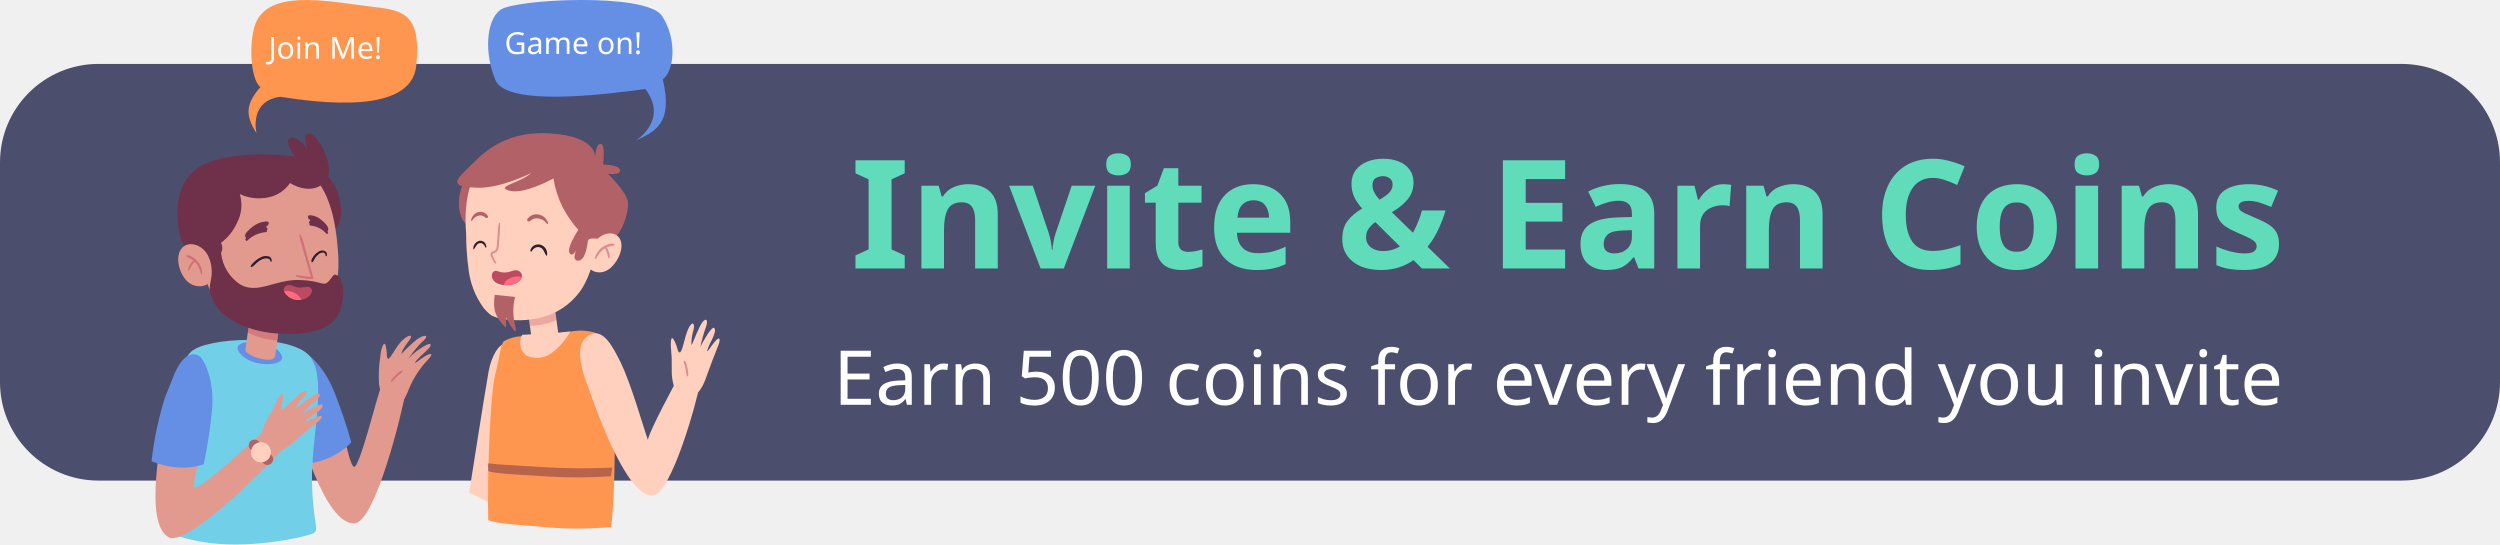
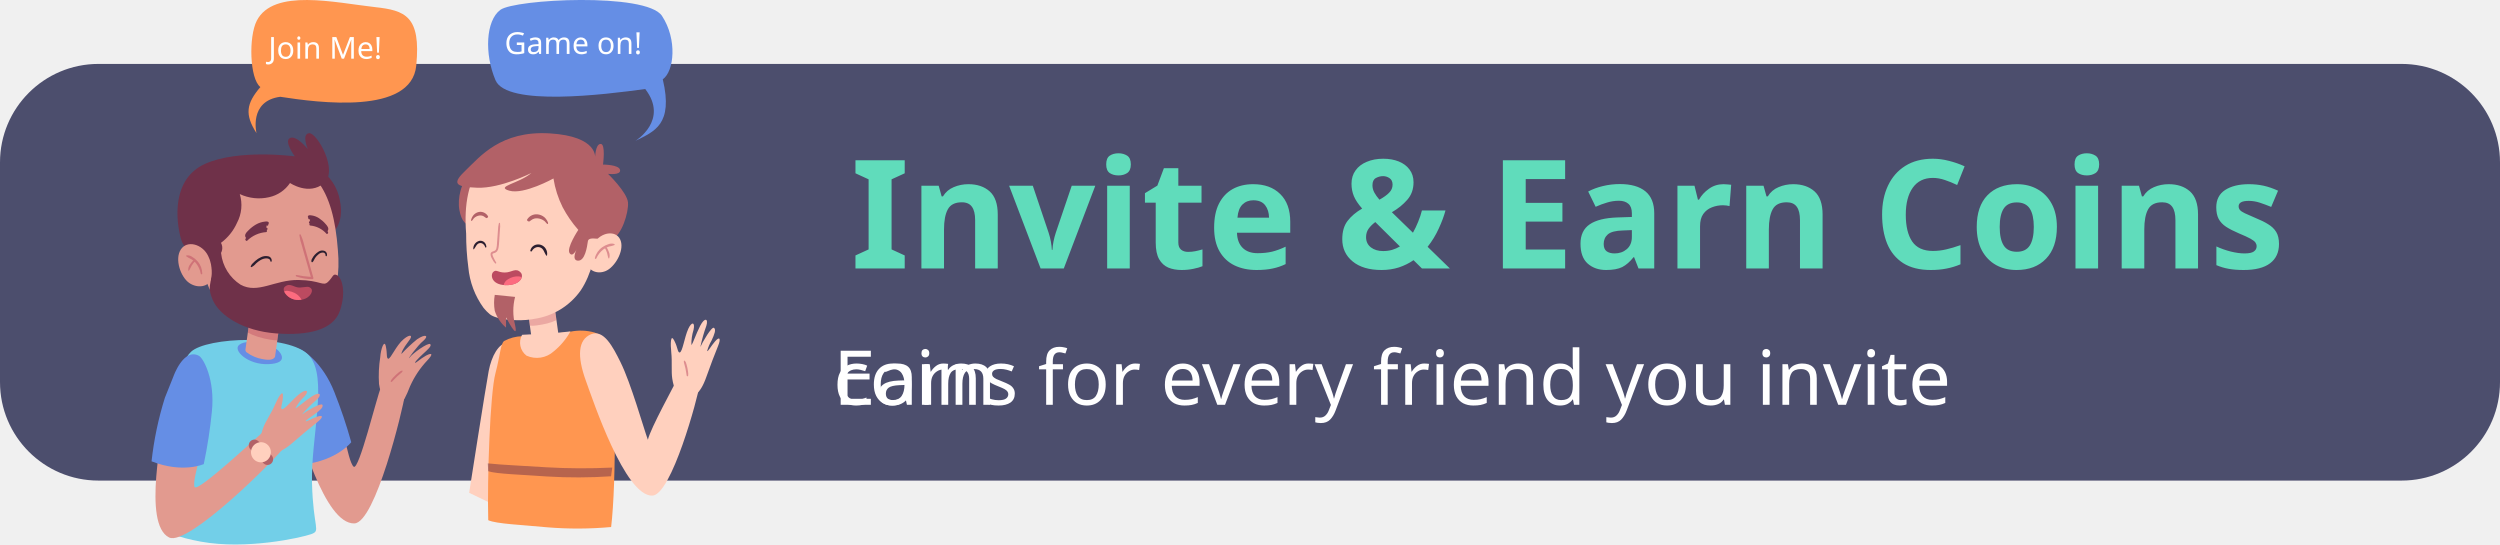
<svg xmlns="http://www.w3.org/2000/svg" width="330" height="71.875" viewBox="0 0 330 71.875">
  <g id="Group_63315" data-name="Group 63315" transform="translate(-23 -133.563)">
    <rect id="Rectangle_17867" data-name="Rectangle 17867" width="330" height="55" rx="13" transform="translate(23 142)" fill="#161842" opacity="0.75" />
    <text id="Welcome_back" data-name="Welcome back" transform="translate(226 169)" fill="#60dcbb" font-size="20" font-family="Avenir-Black, Avenir" font-weight="800">
      <tspan x="-90.72" y="0">Invite &amp; Earn Coins</tspan>
    </text>
    <g id="Invite_vector" data-name="Invite vector" transform="translate(-7305.027 -12062.438)">
      <g id="Group_60357" data-name="Group 60357" transform="translate(7348.027 12196)">
        <g id="Group_60340" data-name="Group 60340" transform="translate(39.929 17.576)">
          <g id="Group_60329" data-name="Group 60329" transform="matrix(-0.995, 0.105, -0.105, -0.995, 11.18, 48.934)">
            <path id="Path_141251" data-name="Path 141251" d="M1.822,21.6c-1.93-.071-2.114-1.739-1.527-4.282S5.088,0,5.088,0L8.972,2.415s-3.68,13.827-4.247,15.7C4.14,20.049,3.029,21.643,1.822,21.6Z" transform="translate(0 0)" fill="#ffd0be" />
          </g>
          <g id="Group_60330" data-name="Group 60330" transform="translate(4.467 26.083)">
            <path id="Path_141255" data-name="Path 141255" d="M588.551,275.027c1.051.492,4.48.616,7.821.942a48.862,48.862,0,0,0,8.4-.04c.684-5.542.815-21.963-.78-24.632a2.93,2.93,0,0,0-1.387-1.035,6.667,6.667,0,0,0-3.2-.12c-.88.1-1.865.255-2.926.394-.846.111-2.213.092-3.456.206a5.194,5.194,0,0,0-2.373.631c-.476.342-.5,1.823-1.15,4.265C588.8,258.255,588.4,269.485,588.551,275.027Z" transform="translate(-588.499 -250.019)" fill="#ff9650" />
            <path id="Path_141256" data-name="Path 141256" d="M608.9,331.033c-.048.431-.1.817-.156,1.151a65.871,65.871,0,0,1-8.4.03c-3.341-.242-6.77-.333-7.821-.7-.014-.354-.032-.7-.052-1.034,1.836.21,4.816.317,7.74.518A81.416,81.416,0,0,0,608.9,331.033Z" transform="translate(-592.48 -312.973)" fill="#6f3149" opacity="0.5" />
            <path id="Path_141257" data-name="Path 141257" d="M613.1,253.636a3.314,3.314,0,0,0,3.587-.559,9.034,9.034,0,0,0,2.213-2.637c-.88.075-1.866.189-2.926.292-.846.082-2.213.068-3.456.153A2.153,2.153,0,0,0,613.1,253.636Z" transform="translate(-607.999 -250.348)" fill="#ffd0be" />
          </g>
          <g id="Group_60332" data-name="Group 60332" transform="translate(16.635 24.637)">
            <g id="Group_60331" data-name="Group 60331" transform="translate(11.994)">
              <path id="Path_141259" data-name="Path 141259" d="M709.559,250.845c.447-1.287,1.114-3.017,1.516-4,.427-1.043.2-1.317-.4-.611-.538.626-.9,1.324-1.041,1.276a5.621,5.621,0,0,1,.589-1.4c.391-.83.619-1.453.319-1.672s-1.53,1.9-1.8,2.527a20.309,20.309,0,0,1,.788-2.784c.31-.973-.212-1.18-.81-.012s-.93,2.279-1.16,2.543a6.24,6.24,0,0,1,.289-2.034c.221-1.025-.256-1.084-.7-.114-.528,1.165-.748,3.056-1.144,3.135-.3-.086-.2-.568-.7-1.568s-.524.432-.4,1.566c.131,1.173-.018,2.5.129,3.448.2,1.282.578,2.129,1.619,2.324S708.656,253.446,709.559,250.845Z" transform="translate(-704.854 -243.373)" fill="#ffd0be" />
              <path id="Path_141260" data-name="Path 141260" d="M712.915,268.151a.232.232,0,0,1,.075.082.9.9,0,0,1,.071.115c.034.079.061.16.087.242.051.163.092.331.127.5s.066.331.085.5a1.916,1.916,0,0,1,.02.521.1.1,0,0,1-.2.01,3.762,3.762,0,0,1-.078-.485c-.027-.166-.054-.332-.091-.5s-.079-.319-.124-.477c-.023-.078-.045-.157-.066-.236-.01-.041-.007-.08-.014-.121a.253.253,0,0,1,0-.12A.065.065,0,0,1,712.915,268.151Z" transform="translate(-711.098 -262.751)" fill="#bc4a60" opacity="0.5" />
            </g>
            <path id="Path_141261" data-name="Path 141261" d="M650.514,251.716c-1.72.72-1.848,2.89-.667,6.145.939,2.587,5.162,15.255,8.766,15.153,2.531-.072,6.021-12.96,6.272-14.736a6.037,6.037,0,0,1-2.9-.828c-.478,1.055-3.591,6.625-3.958,8.191-.55-1.495-2.219-7.433-3.613-10.245C653.431,253.415,652.205,251.009,650.514,251.716Z" transform="translate(-649.072 -249.802)" fill="#ffd0be" />
          </g>
          <g id="Group_60339" data-name="Group 60339" transform="translate(0.434 0)">
            <path id="Path_141263" data-name="Path 141263" d="M576.226,154.391c-1.27.857-1.779,3.224-1.49,4.731s.869,2.051,1.738,2.051S578.585,152.8,576.226,154.391Z" transform="translate(-574.457 -148.957)" fill="#b26167" />
            <g id="Group_60333" data-name="Group 60333" transform="translate(9.228 22.303)">
              <path id="Path_141264" data-name="Path 141264" d="M616.644,233.182l.052.372.3,2.2.266,1.922s-.093.758,1.412.468a4.309,4.309,0,0,0,1.956-.847.394.394,0,0,0,.142-.358l-.266-1.913-.273-1.97-.056-.406Z" transform="translate(-616.644 -232.646)" fill="#ffd0be" />
              <path id="Path_141265" data-name="Path 141265" d="M616.885,235.015l.3,2.2a3.6,3.6,0,0,0,.952-.037,11.577,11.577,0,0,0,1.394-.267,6.963,6.963,0,0,0,1.164-.424l-.273-1.97Z" transform="translate(-616.834 -234.107)" fill="#bc4a60" opacity="0.3" />
            </g>
            <g id="Group_60335" data-name="Group 60335" transform="translate(1.092 1.312)">
              <path id="Path_141266" data-name="Path 141266" d="M596.655,147.562c-.688,3.082-1.2,5.912-2.664,8.074a9.078,9.078,0,0,1-6.149,3.741l-.221.044c-1.911.326-4.782.05-5.622-.66a6.309,6.309,0,0,1-.81-.824,10.748,10.748,0,0,1-2.024-5.38,33.379,33.379,0,0,1-.286-4.426c-.632-7.944,2.7-12.224,9.646-11.948C594.53,136.423,597.907,141.947,596.655,147.562Z" transform="translate(-578.803 -136.17)" fill="#ffd0be" />
              <path id="Path_141308" data-name="Path 141308" d="M56.182,92.359a7.442,7.442,0,0,0,0,3.717c.5,2.29-1.195-1.018-1.195-1.018v1.355A4.8,4.8,0,0,1,53.5,94.191a6.041,6.041,0,0,1,0-2.1Z" transform="translate(-49.646 -72.055)" fill="#b26167" />
            </g>
            <path id="Path_141269" data-name="Path 141269" d="M586.419,136.122s-3.9,2.169-5.827,1.613,1.319-.946,2.913-2.336c0,0-4.068,2.058-7.146,1.947s-3.3-.612-1.484-2.336,4.562-5.229,11.049-4.84,5.992,3.282,5.992,3.282,0-1.835.714-1.891.33,2.726.33,2.726,2.144,0,2.254.723-1.594.5-1.594.5,2.529,2.448,2.639,3.783-.9,4.52-2.16,4.8-3.026-.459-3.136.32-.385,2.614-1.319,2.559-.11-1.613-.11-1.613-.55,1.28-.989.612,1.154-3.06,1.154-3.06a15.393,15.393,0,0,1-2.07-3A13.08,13.08,0,0,1,586.419,136.122Z" transform="translate(-573.726 -130.139)" fill="#b26167" />
            <g id="Group_60337" data-name="Group 60337" transform="translate(1.822 10.386)">
              <g id="Group_60336" data-name="Group 60336" transform="translate(2.746 7.708)">
                <path id="Path_141270" data-name="Path 141270" d="M596.662,213.6c.942.012,1.439-.692,2.1-.011.53.543-.111,1.75-2.03,1.678-1.863-.07-1.98-1.391-1.567-1.752S595.714,213.593,596.662,213.6Z" transform="translate(-594.973 -213.297)" fill="#bc4a60" />
                <path id="Path_141271" data-name="Path 141271" d="M604.224,217.023a2.3,2.3,0,0,0-1.48.388,1.148,1.148,0,0,0-.556.749c.069.007.137.015.212.018,1.329.05,2.044-.514,2.183-1.046A1.013,1.013,0,0,0,604.224,217.023Z" transform="translate(-600.637 -216.203)" fill="#fc6b7f" />
              </g>
              <path id="Path_141272" data-name="Path 141272" d="M618.534,198.438a1.219,1.219,0,0,1,.18-.383,1.044,1.044,0,0,1,.32-.277,1.135,1.135,0,0,1,.849-.094,1.24,1.24,0,0,1,.861,1.4.067.067,0,0,1-.121.016c-.257-.372-.318-.9-.8-1.063a.812.812,0,0,0-.616.034,1,1,0,0,0-.466.453C618.688,198.641,618.494,198.558,618.534,198.438Z" transform="translate(-610.718 -193.34)" fill="#2c1f30" />
              <path id="Path_141273" data-name="Path 141273" d="M585.242,196.2a1.1,1.1,0,0,0-.088-.342.839.839,0,0,0-.2-.27.779.779,0,0,0-.625-.175,1.065,1.065,0,0,0-.819,1.081.049.049,0,0,0,.089.027c.238-.284.35-.723.734-.8a.554.554,0,0,1,.457.1.806.806,0,0,1,.293.434C585.1,196.349,585.257,196.3,585.242,196.2Z" transform="translate(-583.223 -191.586)" fill="#2c1f30" />
              <path id="Path_141274" data-name="Path 141274" d="M616.543,180.068a1.437,1.437,0,0,1,1.323-.694,1.687,1.687,0,0,1,.974.4c.217.188.539.675.462.843s-.3-.211-.462-.349a1.731,1.731,0,0,0-.9-.361,1.165,1.165,0,0,0-.866.249,1.01,1.01,0,0,1-.225.16C616.747,180.361,616.475,180.237,616.543,180.068Z" transform="translate(-609.15 -179.047)" fill="#b26167" />
              <path id="Path_141275" data-name="Path 141275" d="M584.432,178.457a1.164,1.164,0,0,0-1.112-.582,1.287,1.287,0,0,0-.773.394c-.167.177-.405.627-.334.776s.233-.2.358-.33a1.319,1.319,0,0,1,.712-.355.9.9,0,0,1,.718.2.845.845,0,0,0,.191.137C584.28,178.728,584.5,178.608,584.432,178.457Z" transform="translate(-582.2 -177.872)" fill="#b26167" />
              <path id="Path_141276" data-name="Path 141276" d="M594.111,188.611c.046-.221.242-.278.43-.333a.49.49,0,0,0,.343-.384,3.385,3.385,0,0,0,.079-.661l.066-.91c.021-.284.038-.569.063-.853a3.68,3.68,0,0,1,.116-.875c.024-.068.137-.084.153,0a3.368,3.368,0,0,1-.006.818c-.017.285-.04.569-.061.853-.038.507-.043,1.029-.125,1.53a1.113,1.113,0,0,1-.187.489.755.755,0,0,1-.447.263c-.108.03-.186.061-.172.187a1.387,1.387,0,0,0,.135.378c.1.234.24.448.359.673a.09.09,0,0,1-.14.109,2.359,2.359,0,0,1-.433-.655A1.09,1.09,0,0,1,594.111,188.611Z" transform="translate(-591.543 -183.087)" fill="#bc4a60" opacity="0.5" />
            </g>
            <g id="Group_60338" data-name="Group 60338" transform="translate(17.21 13.233)">
              <path id="Path_141277" data-name="Path 141277" d="M653.772,194.934c.06.888,1.21,1.487,2.378.992s2.428-2.556,1.99-3.956-2.315-1.291-3.33-.007A4.936,4.936,0,0,0,653.772,194.934Z" transform="translate(-653.768 -190.96)" fill="#ffd0be" />
              <path id="Path_141278" data-name="Path 141278" d="M660.732,197.308a.087.087,0,0,0,0-.147,1.125,1.125,0,0,0-.821.042,2.714,2.714,0,0,0-.771.382,2.466,2.466,0,0,0-.981,1.425c-.024.108.134.18.185.074a3.057,3.057,0,0,1,.976-1.236c.06-.042.124-.075.186-.111.014.031.032.061.047.09.027.053.055.105.081.158a2.454,2.454,0,0,1,.13.336c.074.233.092.481.183.709.017.042.088.066.11.012a1.178,1.178,0,0,0-.032-.8,2.367,2.367,0,0,0-.159-.377,1.287,1.287,0,0,0-.1-.169c-.018-.024-.035-.049-.054-.071a2.413,2.413,0,0,1,.29-.118A3.422,3.422,0,0,0,660.732,197.308Z" transform="translate(-657.211 -195.761)" fill="#bc4a60" opacity="0.5" />
            </g>
          </g>
        </g>
        <g id="Group_60352" data-name="Group 60352" transform="translate(0 17.576)">
          <g id="Group_60342" data-name="Group 60342" transform="translate(17.431 26.74)">
            <g id="Group_60341" data-name="Group 60341" transform="translate(12.544)">
              <path id="Path_141280" data-name="Path 141280" d="M202.857,243.357a12.219,12.219,0,0,1,2.282-3.421c.786-.821.684-1.088-.193-.621-.765.425-1.306,1-1.43.928-.06-.034.352-.509,1.02-1.129.687-.636,1.206-1.073.994-1.318-.249-.277-2.351,1.211-2.733,1.773-.47.5,1.071-1.641,1.812-2.215.773-.681.321-.977-.826-.2a19.82,19.82,0,0,0-2.075,1.945c.049-.272.147-.621.977-1.725.65-.792.184-.953-.659-.25-1.024.841-1.686,2.591-2.057,2.6-.264-.136-.092-.592-.3-1.611-.19-1.009-.671.271-.746,1.406a16.1,16.1,0,0,0-.162,3.527c.211,1.386.694,2.372,1.608,2.739C201.349,246.18,201.887,245.882,202.857,243.357Z" transform="translate(-198.707 -236.679)" fill="#e29a8f" />
              <path id="Path_141281" data-name="Path 141281" d="M217.848,257.816a.232.232,0,0,0-.109.025.871.871,0,0,0-.125.054,2.509,2.509,0,0,0-.21.15c-.136.105-.265.221-.39.339s-.244.236-.355.363a1.921,1.921,0,0,0-.314.421.1.1,0,0,0,.157.123,3.74,3.74,0,0,0,.341-.357c.117-.122.234-.244.359-.359s.247-.218.375-.323c.063-.052.127-.1.189-.158.032-.028.051-.062.08-.092a.253.253,0,0,0,.064-.1A.067.067,0,0,0,217.848,257.816Z" transform="translate(-214.739 -253.217)" fill="#bc4a60" opacity="0.5" />
            </g>
            <path id="Path_141282" data-name="Path 141282" d="M216.44,251.138c-1.8.98-1.912,3.054-.621,6.628,1.026,2.84,4.242,14.948,8.2,14.842,2.777-.075,6.4-15.051,6.677-17a6.623,6.623,0,0,1-3.181-.913c-.527,1.157-2.89,11.017-3.587,10.425-.845-.719-1.567-6.965-3.092-10.052C219.757,252.893,218.238,250.157,216.44,251.138Z" transform="translate(-214.676 -247.831)" fill="#e29a8f" />
            <path id="Path_141283" data-name="Path 141283" d="M249.7,244.512c.673.007,3.361,1.8,4.9,5.73a65.266,65.266,0,0,1,2.233,6.62s-1.872,2.42-6.271,2.922a44.156,44.156,0,0,1-2.3-8.264l-.293-2.99S247.378,244.489,249.7,244.512Z" transform="translate(-247.899 -242.807)" fill="#658ee5" />
          </g>
          <g id="Group_60343" data-name="Group 60343" transform="translate(1.448 27.299)">
            <path id="Path_141285" data-name="Path 141285" d="M269.256,240.829c2.079-2,13.038-2.379,15.6.468s.238,10.76.392,16.821,1.22,6.291-.115,6.765-8.574,2.09-14.58.983-4.979-2.372-4.979-3.69S266.074,243.887,269.256,240.829Z" transform="translate(-265.512 -239.247)" fill="#72cfe8" />
            <path id="Path_141286" data-name="Path 141286" d="M290.615,240.868c-.86.693,1.132,2.655,3.885,2.539s1.616-1.571,1.1-1.952S291.855,239.868,290.615,240.868Z" transform="translate(-280.503 -240.212)" fill="#658ee5" />
          </g>
          <g id="Group_60349" data-name="Group 60349" transform="translate(3.428 0)">
            <path id="Path_141287" data-name="Path 141287" d="M256.6,143.782s1.851-1.3,1.167-4.479a6.246,6.246,0,0,0-2.9-4.276s-1.368.081-.362,2.973S256.6,143.782,256.6,143.782Z" transform="translate(-236.327 -130.404)" fill="#6f3149" />
            <g id="Group_60344" data-name="Group 60344" transform="translate(8.972 23.895)">
              <path id="Path_141288" data-name="Path 141288" d="M291.568,228.645a4.888,4.888,0,0,0,2.192.909c1.681.306,1.577-.516,1.577-.516l.275-1.984.4-2.89-3.959-.562-.336,2.433-.309,2.223A.42.42,0,0,0,291.568,228.645Z" transform="translate(-291.406 -223.602)" fill="#e29a8f" />
              <path id="Path_141289" data-name="Path 141289" d="M291.406,226.036a7.88,7.88,0,0,0,1.3.546,11.859,11.859,0,0,0,1.73.4,4.564,4.564,0,0,0,.864.076l.4-2.89-3.959-.562Z" transform="translate(-291.093 -223.602)" fill="#bc4a60" opacity="0.4" />
            </g>
            <path id="Path_141290" data-name="Path 141290" d="M274.594,140.853c.569,6.124-1.727,11.381-8.9,10.758s-8.741-6.2-9.794-11.856,2.517-11.055,8.526-11.077C271.377,128.652,274.006,132.881,274.594,140.853Z" transform="translate(-253.423 -125.436)" fill="#e29a8f" />
            <path id="Path_141291" data-name="Path 141291" d="M254.562,184.565a5.659,5.659,0,0,0,2.557,4.127c2.3,1.278,4.526-.663,7.654-.615,2.935.045,3.219.889,3.9.25s.632-1.187,1.218-.867,1.218,2.1.361,4.657-4.151,3.333-8.437,3.013-7.463-2.327-8.361-4.423c-1.055-2.464.459-2.031-.532-5.578C252.583,183.929,254.381,183.515,254.562,184.565Z" transform="translate(-248.802 -168.694)" fill="#6f3149" />
            <path id="Path_141292" data-name="Path 141292" d="M266.9,130.036c-1.062.716-4.241.137-4.918-2.283s-1.263-7.9,3.158-9.907,11.866-1,11.866-1-1.489-2.009-.632-2.42,2.346,1.461,2.346,1.461-.857-2.009.181-2.1,3.925,4.976,1.94,6.62-4.467-.045-4.467-.045a4.478,4.478,0,0,1-2.752,1.872,5.926,5.926,0,0,1-3.88-.411,4.974,4.974,0,0,1-.361,3.789,6.675,6.675,0,0,1-2.12,2.648A1.4,1.4,0,0,1,266.9,130.036Z" transform="translate(-261.52 -113.781)" fill="#6f3149" />
            <g id="Group_60345" data-name="Group 60345" transform="translate(0.094 14.651)">
              <path id="Path_141293" data-name="Path 141293" d="M337.834,185.843c-.3.866-1.694,1.177-2.823.4s-1.95-3.134-1.112-4.415,2.834-.711,3.593.814A4.683,4.683,0,0,1,337.834,185.843Z" transform="translate(-333.555 -181.119)" fill="#e29a8f" />
              <path id="Path_141294" data-name="Path 141294" d="M339.4,187.987a.086.086,0,0,1,.037-.143,1.13,1.13,0,0,1,.788.239,2.739,2.739,0,0,1,.659.557,2.484,2.484,0,0,1,.618,1.621c0,.111-.173.143-.2.027a3.078,3.078,0,0,0-.657-1.435c-.048-.055-.1-.1-.155-.153-.021.027-.046.051-.067.076-.038.045-.078.089-.116.134a2.4,2.4,0,0,0-.206.3c-.126.209-.2.445-.344.644-.026.037-.1.043-.11-.015a1.176,1.176,0,0,1,.219-.769,2.346,2.346,0,0,1,.244-.327,1.313,1.313,0,0,1,.138-.14c.023-.019.046-.039.069-.056a2.467,2.467,0,0,0-.254-.185A3.433,3.433,0,0,1,339.4,187.987Z" transform="translate(-338.324 -186.369)" fill="#bc4a60" opacity="0.5" />
            </g>
            <g id="Group_60348" data-name="Group 60348" transform="translate(8.926 10.837)">
              <g id="Group_60346" data-name="Group 60346" transform="translate(5.088 9.206)">
                <path id="Path_141295" data-name="Path 141295" d="M274.2,206.238c-.77.043-1.284-.7-1.979-.113-.554.465.4,1.767,1.811,1.755s2.016-1.138,1.65-1.514S275.109,206.187,274.2,206.238Z" transform="translate(-272.056 -205.899)" fill="#bc4a60" />
                <path id="Path_141296" data-name="Path 141296" d="M279,209.471a2.831,2.831,0,0,1,.774.245,2.14,2.14,0,0,1,.663.505,1.752,1.752,0,0,1,.275.4,2.442,2.442,0,0,1-.388.036,2.07,2.07,0,0,1-1.908-1.11A.753.753,0,0,1,279,209.471Z" transform="translate(-278.35 -208.676)" fill="#fc6b7f" />
              </g>
              <g id="Group_60347" data-name="Group 60347" transform="translate(0.737 4.647)">
                <path id="Path_141297" data-name="Path 141297" d="M296.941,189.288a3.912,3.912,0,0,1,.334-.32,2.965,2.965,0,0,1,.806-.517,1.477,1.477,0,0,1,.919-.1.575.575,0,0,1,.451.658c-.022.1-.172.074-.177-.024-.016-.307-.364-.376-.606-.357a1.686,1.686,0,0,0-.7.233,3.249,3.249,0,0,0-.593.449,1.775,1.775,0,0,1-.591.475.085.085,0,0,1-.1-.1A.918.918,0,0,1,296.941,189.288Z" transform="translate(-296.681 -187.58)" fill="#2c1f30" />
                <path id="Path_141298" data-name="Path 141298" d="M262.816,186.04a2.334,2.334,0,0,1,.845-.931.867.867,0,0,1,.834-.094.53.53,0,0,1,.278.632.089.089,0,0,1-.172-.048.355.355,0,0,0-.329-.379.9.9,0,0,0-.623.25,2.018,2.018,0,0,0-.428.468,2.535,2.535,0,0,0-.158.282.664.664,0,0,1-.192.275.09.09,0,0,1-.131-.054A.54.54,0,0,1,262.816,186.04Z" transform="translate(-254.718 -184.943)" fill="#2c1f30" />
              </g>
              <path id="Path_141299" data-name="Path 141299" d="M301.551,167.715a.172.172,0,0,1-.2.216c-.035-.005-.069-.007-.1-.01a.169.169,0,0,1,.012.252l.071.013a.165.165,0,0,1,0,.316.162.162,0,0,1-.065.269,3.939,3.939,0,0,0-2.506,1.13.11.11,0,0,1-.174-.024.161.161,0,0,1-.057-.214c.025-.042.053-.083.081-.124,0,0-.009,0-.013-.009-.3-.371.066-.735.326-.992a4.719,4.719,0,0,1,.994-.774,3.011,3.011,0,0,1,1.21-.388c.157-.014.428-.051.483.156A.171.171,0,0,1,301.551,167.715Z" transform="translate(-298.486 -166.542)" fill="#6f3149" />
              <path id="Path_141300" data-name="Path 141300" d="M261.981,163.748c.047-.2.281-.164.417-.151a2.411,2.411,0,0,1,1.045.375,4.174,4.174,0,0,1,.858.747c.224.248.54.6.281.958,0,0-.008,0-.011.008.024.039.047.079.069.119a.166.166,0,0,1-.049.207.09.09,0,0,1-.15.023,3.25,3.25,0,0,0-2.163-1.09c-.1-.016-.128-.19-.056-.259-.126-.031-.146-.27,0-.305l.061-.012a.177.177,0,0,1,.011-.244c-.03,0-.059,0-.089.01a.16.16,0,0,1-.169-.208A.176.176,0,0,1,261.981,163.748Z" transform="translate(-253.696 -163.587)" fill="#6f3149" />
              <path id="Path_141301" data-name="Path 141301" d="M273.444,180.864c-.264-.96-.541-1.915-.812-2.873-.134-.474-.268-.948-.4-1.422a6.924,6.924,0,0,0-.464-1.4.1.1,0,0,0-.177.049,6.8,6.8,0,0,0,.335,1.409q.2.725.413,1.449c.254.89.505,1.781.765,2.669a11.58,11.58,0,0,1-1.864-.247.1.1,0,0,0-.054.2,6.876,6.876,0,0,0,2.12.36A.152.152,0,0,0,273.444,180.864Z" transform="translate(-264.431 -172.613)" fill="#bc4a60" opacity="0.5" />
            </g>
          </g>
          <g id="Group_60351" data-name="Group 60351" transform="translate(0 29.195)">
            <path id="Path_141302" data-name="Path 141302" d="M293.495,255.325c-2.042.02-3.1,1.8-3.6,5.573-.4,3-3.122,15.228.425,17,2.492,1.242,14.164-10.447,15.307-12.04a6.713,6.713,0,0,1-2.4-2.307c-1,.776-9.2,8.53-9.547,7.677-.417-1.034,1.817-6.9,1.888-10.353C295.623,258.44,295.537,255.3,293.495,255.325Z" transform="translate(-288 -253.723)" fill="#e29a8f" />
            <path id="Path_141303" data-name="Path 141303" d="M339.366,248.165c.593.323,2.145,3.179,1.7,7.377a65.48,65.48,0,0,1-1.069,6.911s-2.77,1.26-6.894-.368a44.21,44.21,0,0,1,1.765-8.4l1.116-2.785S337.32,247.05,339.366,248.165Z" transform="translate(-333.099 -247.962)" fill="#658ee5" />
            <path id="Path_141304" data-name="Path 141304" d="M269.729,276.857c.985-.87,2.367-2.009,3.172-2.645.854-.674.794-1.014-.052-.711-.75.268-1.386.683-1.483.574-.047-.054.454-.4,1.157-.894.723-.512,1.21-.928,1.06-1.257s-2.191.864-2.711,1.265a19.4,19.4,0,0,1,1.982-1.97c.722-.671.379-1.1-.679-.4s-1.863,1.474-2.183,1.586a5.988,5.988,0,0,1,1.206-1.577c.672-.759.3-1.04-.534-.433-1,.728-2.076,2.218-2.448,2.094-.21-.216.1-.578.154-1.66s-.647.111-1.077,1.129c-.444,1.054-1.2,2.1-1.521,2.975-.438,1.179-.519,2.077.268,2.746S267.737,278.616,269.729,276.857Z" transform="translate(-251.021 -265.254)" fill="#e29a8f" />
            <g id="Group_60350" data-name="Group 60350" transform="translate(12.509 10.948)">
              <path id="Path_141309" data-name="Path 141309" d="M.757,1.5l2.519.015A.741.741,0,0,0,4.024.771h0A.763.763,0,0,0,3.267.015L.748,0A.741.741,0,0,0,0,.747.763.763,0,0,0,.757,1.5Z" transform="matrix(0.688, 0.726, -0.726, 0.688, 1.102, 0)" fill="#b26167" />
              <path id="Path_141305" data-name="Path 141305" d="M299.432,303.571a1.3,1.3,0,0,1-1.859-.051,1.342,1.342,0,0,1,.05-1.882,1.3,1.3,0,0,1,1.859.051A1.342,1.342,0,0,1,299.432,303.571Z" transform="translate(-296.592 -300.622)" fill="#ffd0be" />
            </g>
          </g>
        </g>
        <g id="Group_60355" data-name="Group 60355" transform="translate(44.429 0)">
          <g id="Group_60353" data-name="Group 60353" transform="translate(0)">
            <path id="Path_141306" data-name="Path 141306" d="M578.485,70.307s4.466-2.725,1.294-6.849c-5.365.748-18.275,2.341-19.763-1.157s-1.277-7.86.636-9.285,19.281-2.321,21.336.788,1.608,7.334.108,8.373C583.524,68.191,580.951,69.06,578.485,70.307Z" transform="translate(-559.039 -51.71)" fill="#658ee5" />
            <text id="Game_on_" data-name="Game on!" transform="translate(11.134 7.125)" fill="#fff" font-size="4" font-family="Avenir-Light, Avenir" font-weight="300">
              <tspan x="-8.97" y="0">Game on!</tspan>
            </text>
          </g>
        </g>
        <g id="Group_60356" data-name="Group 60356" transform="translate(12.807)">
          <path id="Path_141307" data-name="Path 141307" d="M88.875,66.466s-1.055-4.247,3.134-4.8c5.083.785,17.306,2.414,17.951-4.108.651-6.579-1.492-7.289-5.412-7.725-5.308-.59-13.421-2.515-15.636,1.787-1.09,2.117-.948,7.671.474,8.761C87.523,62.558,87.292,64,88.875,66.466Z" transform="translate(-87.823 -48.889)" fill="#ff9650" />
          <text id="Join_Me_" data-name="Join Me!" transform="translate(10.505 7.75)" fill="#fff" font-size="4" font-family="Avenir-Light, Avenir" font-weight="300">
            <tspan x="-7.894" y="0">Join Me!</tspan>
          </text>
        </g>
      </g>
    </g>
    <g id="Group_59091" data-name="Group 59091" transform="translate(-6740 -12280)">
      <text id="Welcome_back-2" data-name="Welcome back" transform="translate(6873 12467)" fill="#fff" font-size="10" font-family="Avenir-Medium, Avenir" font-weight="500">
-         <tspan x="0" y="0">Earn 500 coins for every friend you invite</tspan>
+         <tspan x="0" y="0">Earn <tspan x="0" y="0">    </tspan>coins for every friend you invite</tspan>
      </text>
    </g>
  </g>
</svg>
